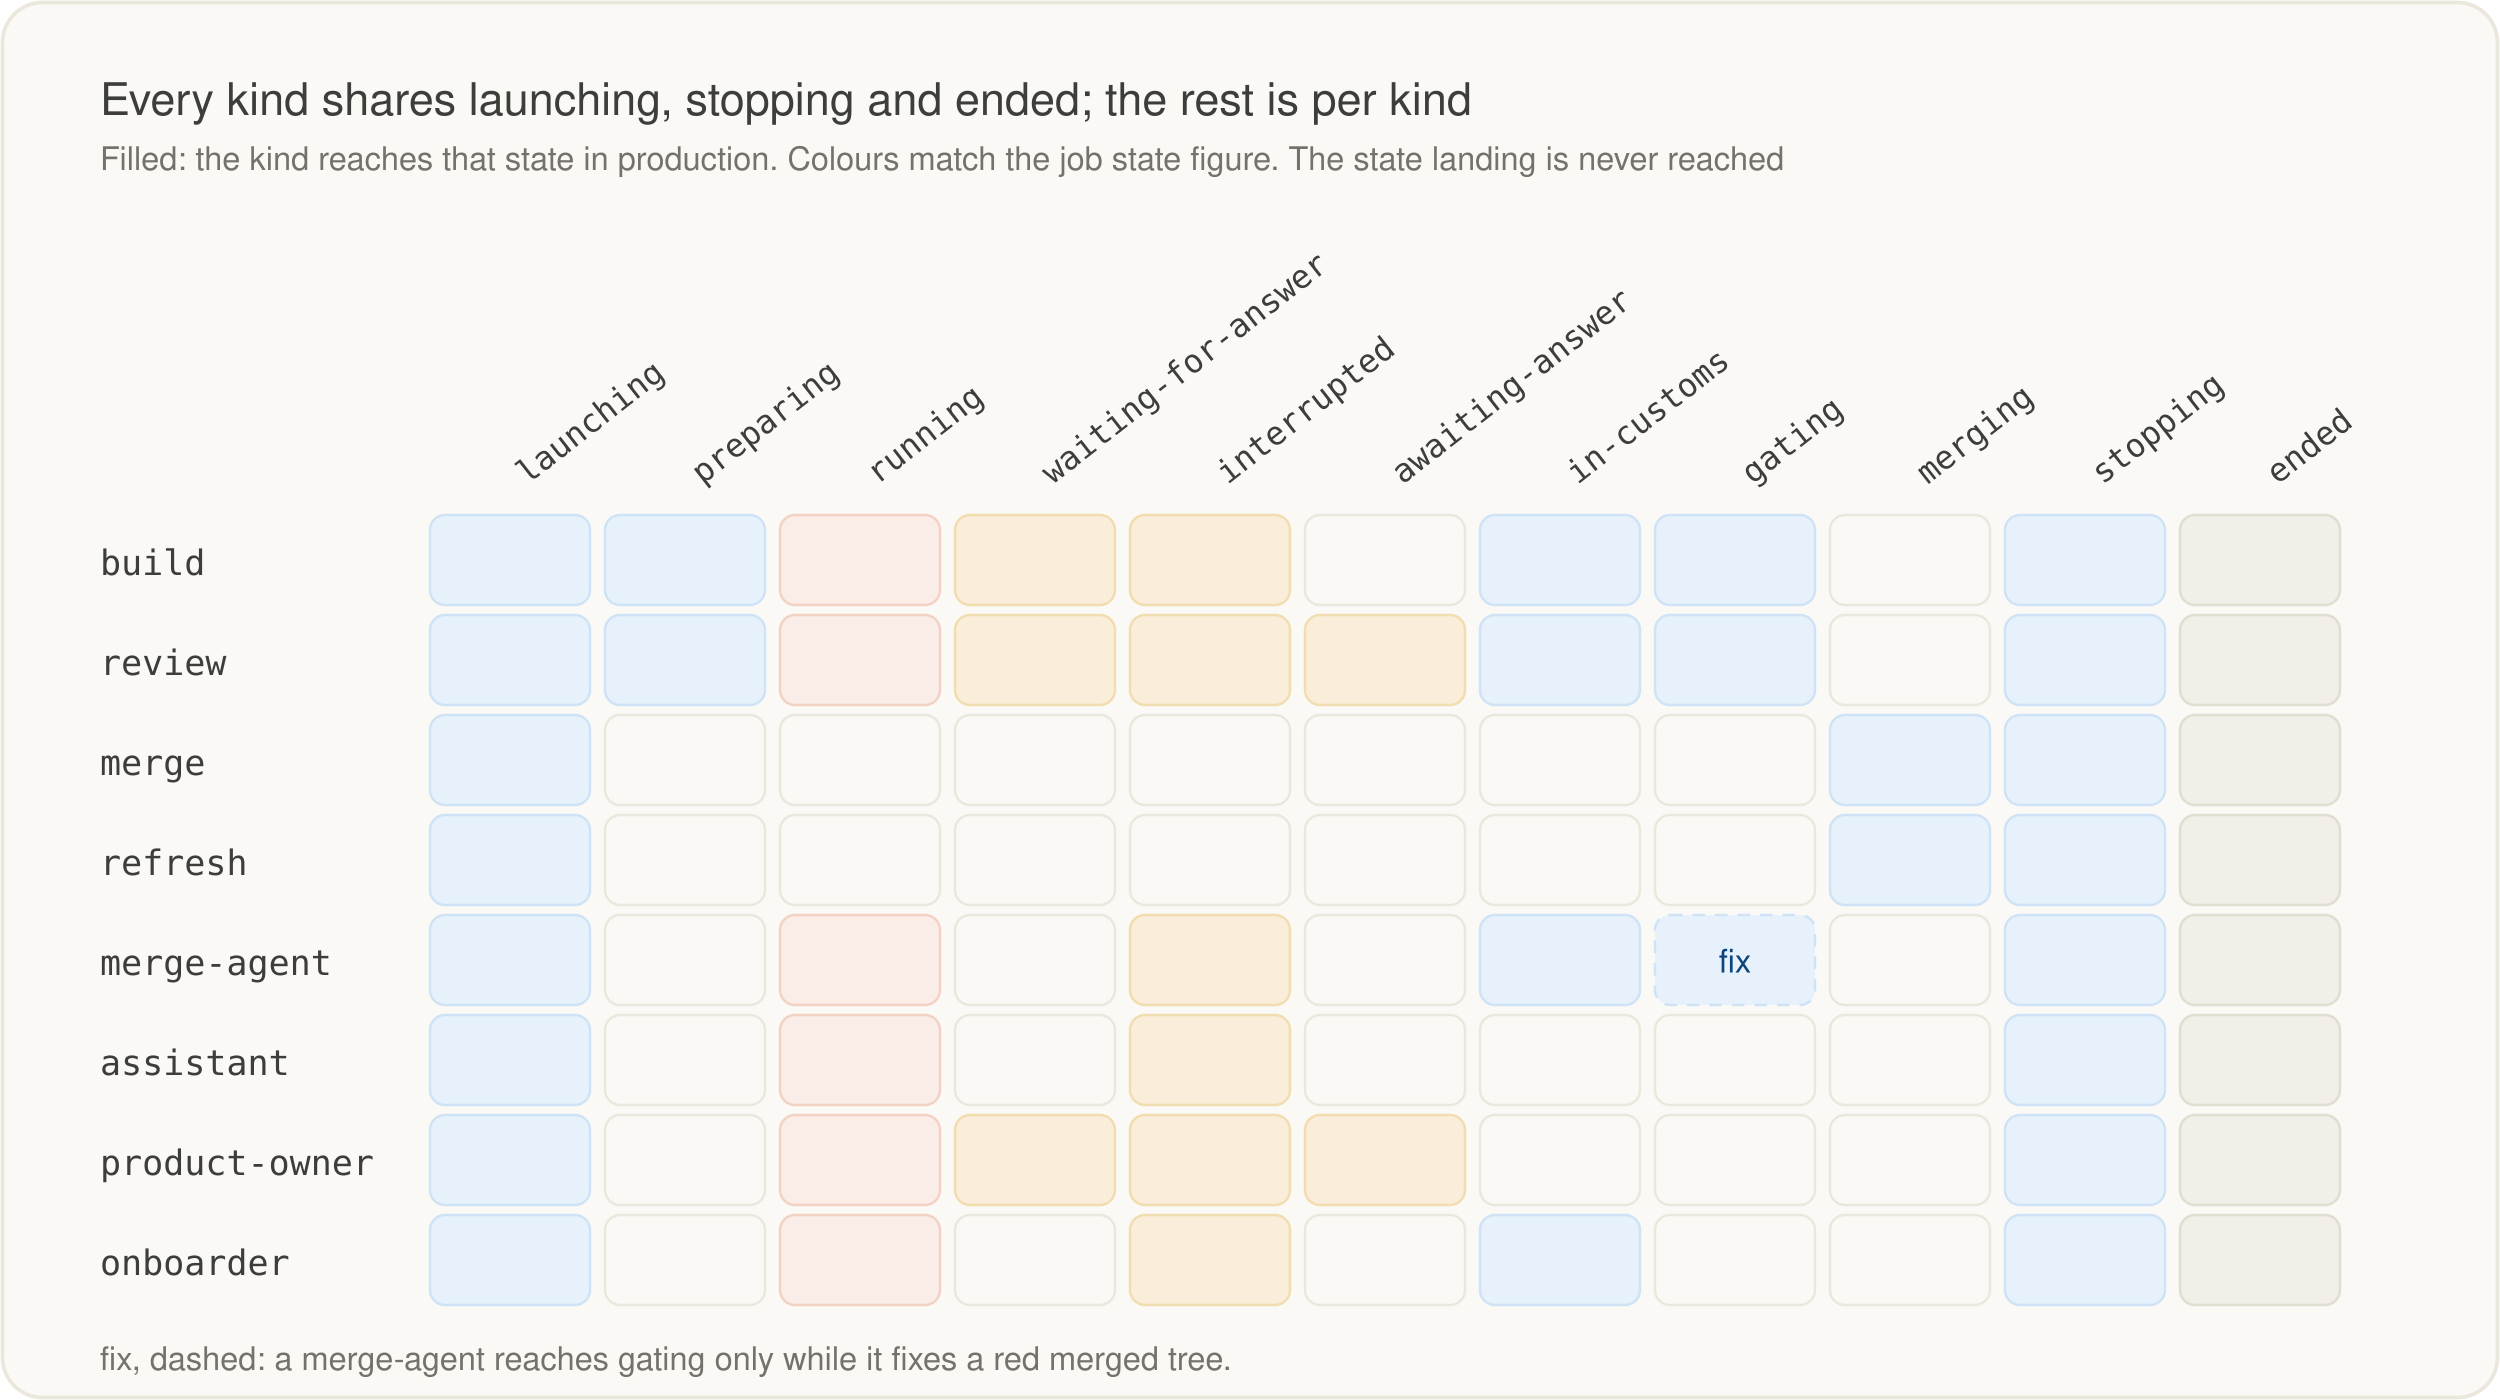
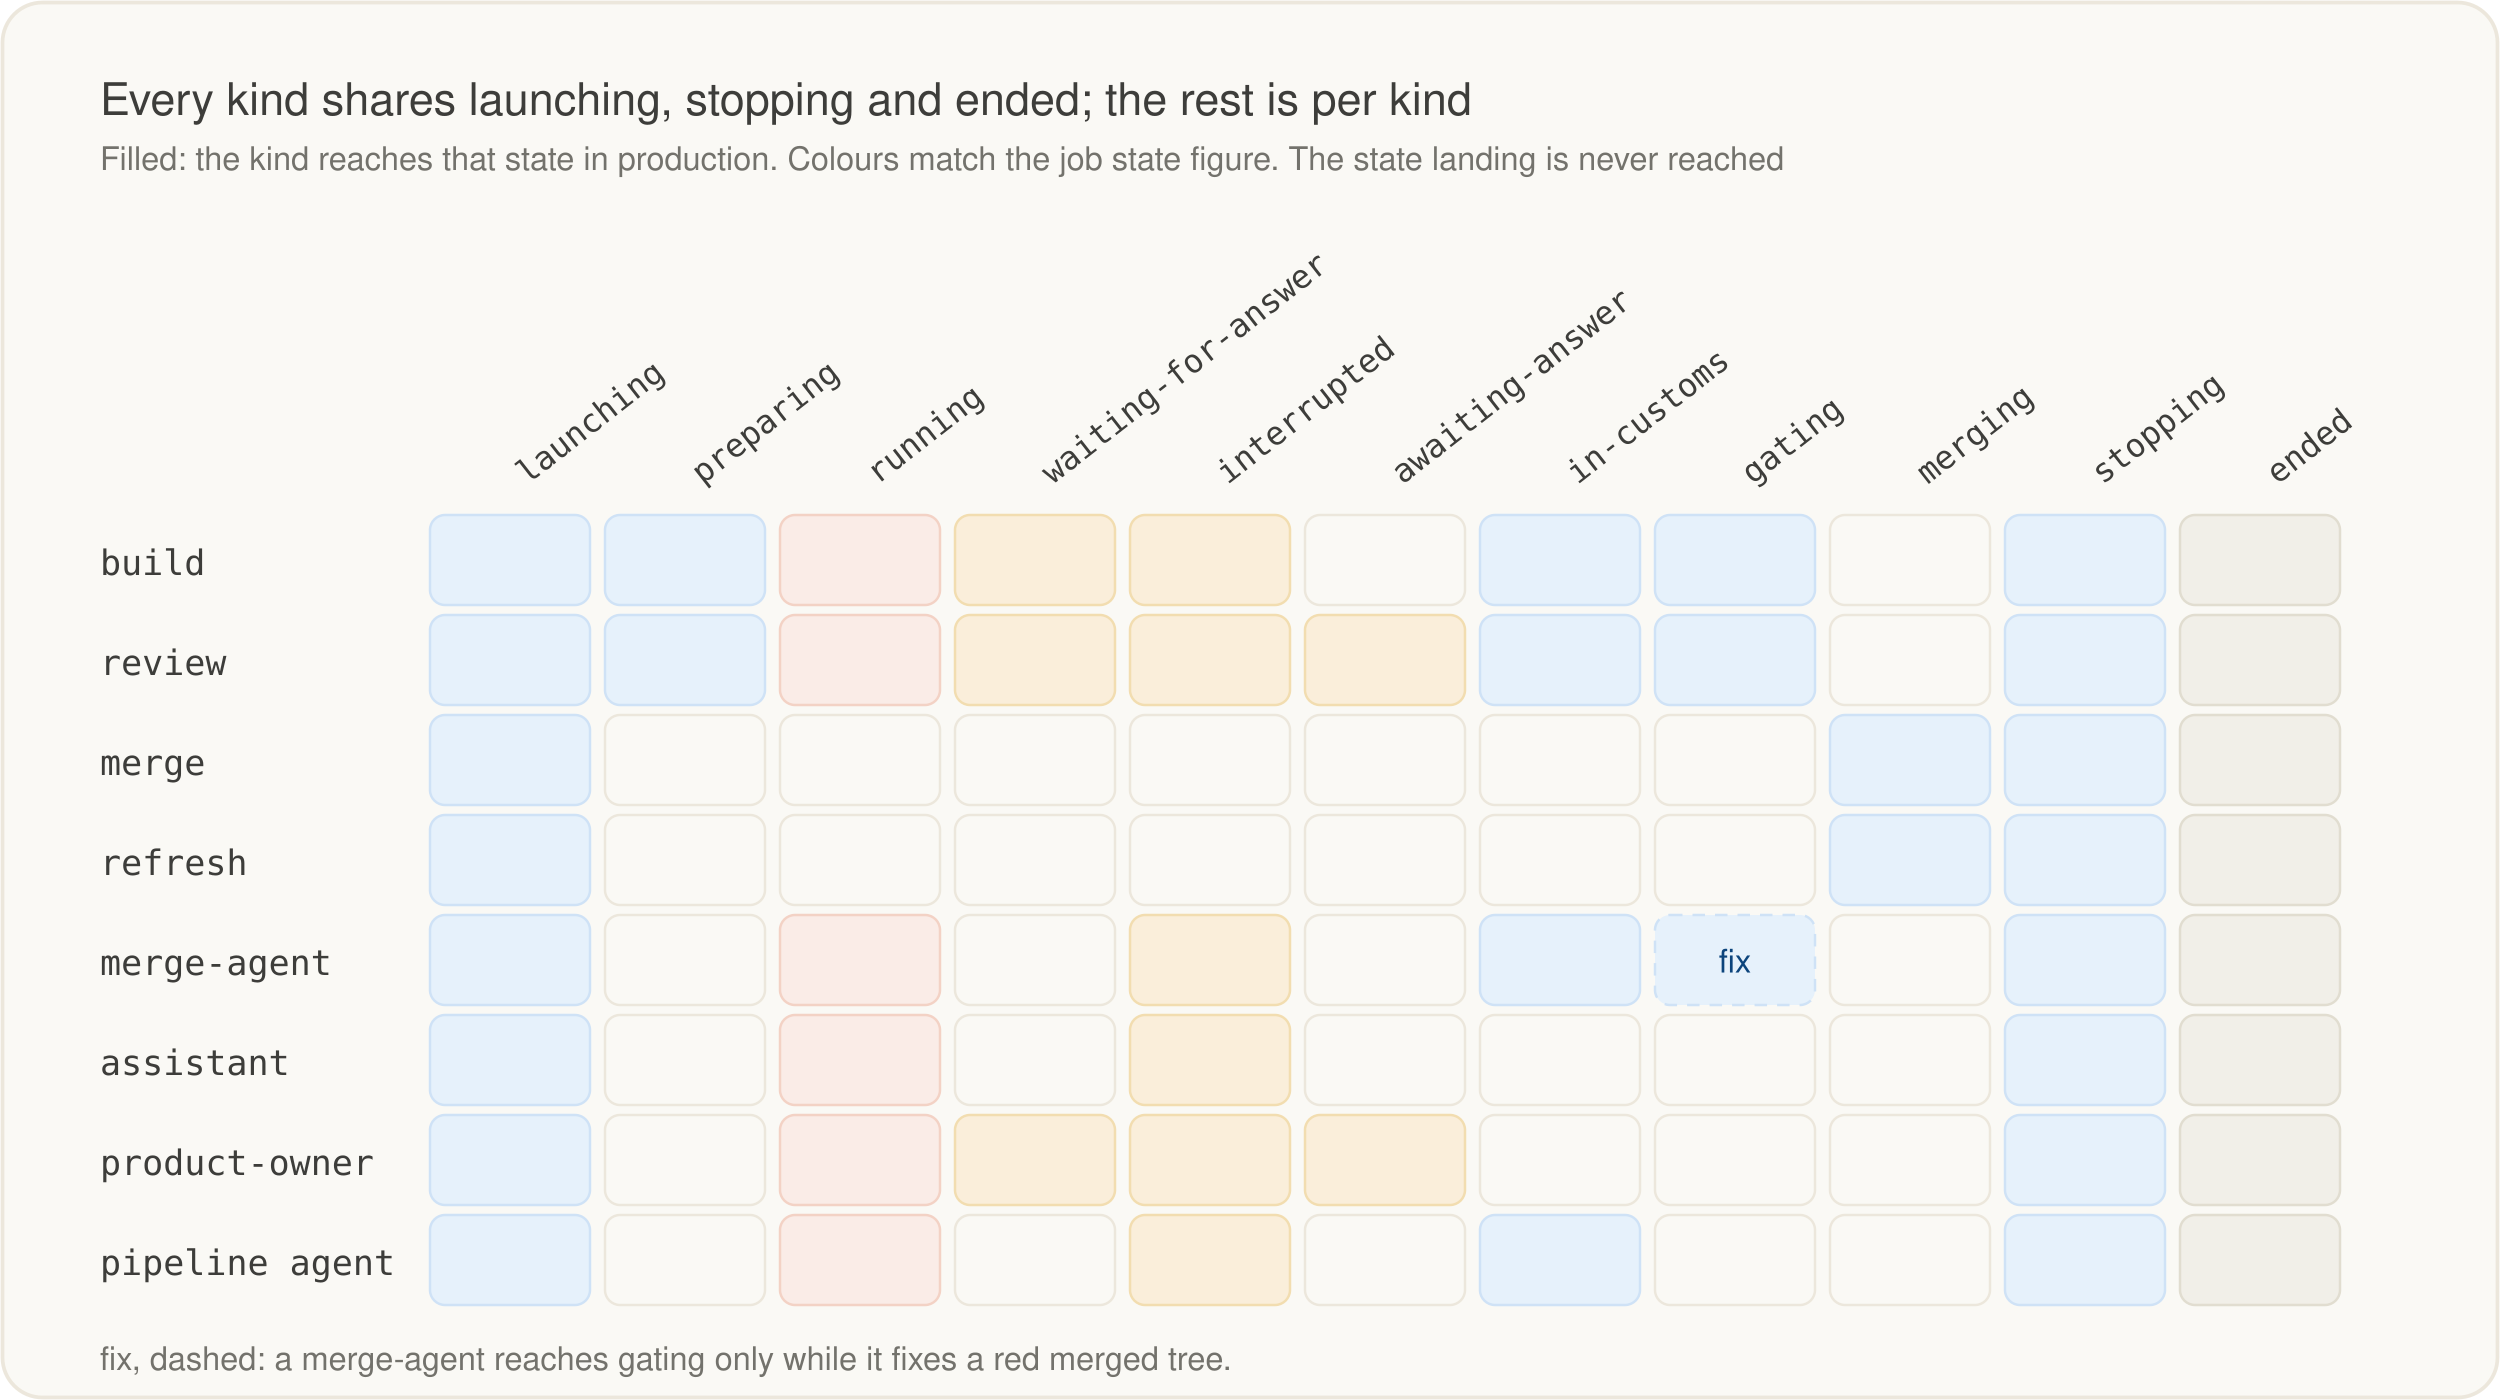
<svg xmlns="http://www.w3.org/2000/svg" width="1000" height="560" viewBox="0 0 1000 560" role="img" font-family="-apple-system,BlinkMacSystemFont,'Segoe UI',Helvetica,Arial,sans-serif">
  <defs>
    <marker id="ah" markerWidth="9" markerHeight="9" refX="6" refY="4.5" orient="auto">
      <path d="M0,0 L8,4.5 L0,9 z" fill="#73726c" />
    </marker>
    <marker id="ahp" markerWidth="9" markerHeight="9" refX="6" refY="4.5" orient="auto">
      <path d="M0,0 L8,4.5 L0,9 z" fill="#854F0B" />
    </marker>
  </defs>
  <rect x="1" y="1" width="998" height="558" rx="16" fill="#FAF9F5" stroke="#ECE7DC" stroke-width="1.5" />
  <text x="40" y="46" font-size="18" font-weight="500" fill="#3d3d3a">Every kind shares launching, stopping and ended; the rest is per kind</text>
  <text x="40" y="68" font-size="13" fill="#73726c">Filled: the kind reaches that state in production. Colours match the job state figure. The state landing is never reached</text>
  <text x="211.0" y="194" font-size="13" fill="#3d3d3a" font-weight="500" font-family="ui-monospace,Menlo,Consolas,monospace" transform="rotate(-38 211.0 194)">launching</text>
  <text x="281.0" y="194" font-size="13" fill="#3d3d3a" font-weight="500" font-family="ui-monospace,Menlo,Consolas,monospace" transform="rotate(-38 281.0 194)">preparing</text>
  <text x="351.0" y="194" font-size="13" fill="#3d3d3a" font-weight="500" font-family="ui-monospace,Menlo,Consolas,monospace" transform="rotate(-38 351.0 194)">running</text>
  <text x="421.0" y="194" font-size="13" fill="#3d3d3a" font-weight="500" font-family="ui-monospace,Menlo,Consolas,monospace" transform="rotate(-38 421.0 194)">waiting-for-answer</text>
  <text x="491.0" y="194" font-size="13" fill="#3d3d3a" font-weight="500" font-family="ui-monospace,Menlo,Consolas,monospace" transform="rotate(-38 491.0 194)">interrupted</text>
  <text x="561.0" y="194" font-size="13" fill="#3d3d3a" font-weight="500" font-family="ui-monospace,Menlo,Consolas,monospace" transform="rotate(-38 561.0 194)">awaiting-answer</text>
  <text x="631.0" y="194" font-size="13" fill="#3d3d3a" font-weight="500" font-family="ui-monospace,Menlo,Consolas,monospace" transform="rotate(-38 631.0 194)">in-customs</text>
  <text x="701.0" y="194" font-size="13" fill="#3d3d3a" font-weight="500" font-family="ui-monospace,Menlo,Consolas,monospace" transform="rotate(-38 701.0 194)">gating</text>
  <text x="771.0" y="194" font-size="13" fill="#3d3d3a" font-weight="500" font-family="ui-monospace,Menlo,Consolas,monospace" transform="rotate(-38 771.0 194)">merging</text>
  <text x="841.0" y="194" font-size="13" fill="#3d3d3a" font-weight="500" font-family="ui-monospace,Menlo,Consolas,monospace" transform="rotate(-38 841.0 194)">stopping</text>
  <text x="911.0" y="194" font-size="13" fill="#3d3d3a" font-weight="500" font-family="ui-monospace,Menlo,Consolas,monospace" transform="rotate(-38 911.0 194)">ended</text>
  <text x="40" y="230" font-size="14" fill="#3d3d3a" text-anchor="start" font-weight="500" font-family="ui-monospace,Menlo,Consolas,monospace">build</text>
  <rect x="172" y="206" width="64" height="36" rx="6" fill="#E6F1FB" stroke="#CFE2F6" />
  <rect x="242" y="206" width="64" height="36" rx="6" fill="#E6F1FB" stroke="#CFE2F6" />
  <rect x="312" y="206" width="64" height="36" rx="6" fill="#FAECE7" stroke="#F3D2C5" />
  <rect x="382" y="206" width="64" height="36" rx="6" fill="#FAEEDA" stroke="#F2DDB0" />
  <rect x="452" y="206" width="64" height="36" rx="6" fill="#FAEEDA" stroke="#F2DDB0" />
  <rect x="522" y="206" width="64" height="36" rx="6" fill="none" stroke="#ECE7DC" />
  <rect x="592" y="206" width="64" height="36" rx="6" fill="#E6F1FB" stroke="#CFE2F6" />
  <rect x="662" y="206" width="64" height="36" rx="6" fill="#E6F1FB" stroke="#CFE2F6" />
  <rect x="732" y="206" width="64" height="36" rx="6" fill="none" stroke="#ECE7DC" />
  <rect x="802" y="206" width="64" height="36" rx="6" fill="#E6F1FB" stroke="#CFE2F6" />
  <rect x="872" y="206" width="64" height="36" rx="6" fill="#F1EFE8" stroke="#E1DDD0" />
  <text x="40" y="270" font-size="14" fill="#3d3d3a" text-anchor="start" font-weight="500" font-family="ui-monospace,Menlo,Consolas,monospace">review</text>
  <rect x="172" y="246" width="64" height="36" rx="6" fill="#E6F1FB" stroke="#CFE2F6" />
  <rect x="242" y="246" width="64" height="36" rx="6" fill="#E6F1FB" stroke="#CFE2F6" />
  <rect x="312" y="246" width="64" height="36" rx="6" fill="#FAECE7" stroke="#F3D2C5" />
  <rect x="382" y="246" width="64" height="36" rx="6" fill="#FAEEDA" stroke="#F2DDB0" />
  <rect x="452" y="246" width="64" height="36" rx="6" fill="#FAEEDA" stroke="#F2DDB0" />
  <rect x="522" y="246" width="64" height="36" rx="6" fill="#FAEEDA" stroke="#F2DDB0" />
  <rect x="592" y="246" width="64" height="36" rx="6" fill="#E6F1FB" stroke="#CFE2F6" />
  <rect x="662" y="246" width="64" height="36" rx="6" fill="#E6F1FB" stroke="#CFE2F6" />
  <rect x="732" y="246" width="64" height="36" rx="6" fill="none" stroke="#ECE7DC" />
  <rect x="802" y="246" width="64" height="36" rx="6" fill="#E6F1FB" stroke="#CFE2F6" />
  <rect x="872" y="246" width="64" height="36" rx="6" fill="#F1EFE8" stroke="#E1DDD0" />
  <text x="40" y="310" font-size="14" fill="#3d3d3a" text-anchor="start" font-weight="500" font-family="ui-monospace,Menlo,Consolas,monospace">merge</text>
  <rect x="172" y="286" width="64" height="36" rx="6" fill="#E6F1FB" stroke="#CFE2F6" />
  <rect x="242" y="286" width="64" height="36" rx="6" fill="none" stroke="#ECE7DC" />
  <rect x="312" y="286" width="64" height="36" rx="6" fill="none" stroke="#ECE7DC" />
  <rect x="382" y="286" width="64" height="36" rx="6" fill="none" stroke="#ECE7DC" />
  <rect x="452" y="286" width="64" height="36" rx="6" fill="none" stroke="#ECE7DC" />
  <rect x="522" y="286" width="64" height="36" rx="6" fill="none" stroke="#ECE7DC" />
  <rect x="592" y="286" width="64" height="36" rx="6" fill="none" stroke="#ECE7DC" />
  <rect x="662" y="286" width="64" height="36" rx="6" fill="none" stroke="#ECE7DC" />
  <rect x="732" y="286" width="64" height="36" rx="6" fill="#E6F1FB" stroke="#CFE2F6" />
  <rect x="802" y="286" width="64" height="36" rx="6" fill="#E6F1FB" stroke="#CFE2F6" />
  <rect x="872" y="286" width="64" height="36" rx="6" fill="#F1EFE8" stroke="#E1DDD0" />
  <text x="40" y="350" font-size="14" fill="#3d3d3a" text-anchor="start" font-weight="500" font-family="ui-monospace,Menlo,Consolas,monospace">refresh</text>
  <rect x="172" y="326" width="64" height="36" rx="6" fill="#E6F1FB" stroke="#CFE2F6" />
  <rect x="242" y="326" width="64" height="36" rx="6" fill="none" stroke="#ECE7DC" />
  <rect x="312" y="326" width="64" height="36" rx="6" fill="none" stroke="#ECE7DC" />
  <rect x="382" y="326" width="64" height="36" rx="6" fill="none" stroke="#ECE7DC" />
  <rect x="452" y="326" width="64" height="36" rx="6" fill="none" stroke="#ECE7DC" />
  <rect x="522" y="326" width="64" height="36" rx="6" fill="none" stroke="#ECE7DC" />
  <rect x="592" y="326" width="64" height="36" rx="6" fill="none" stroke="#ECE7DC" />
  <rect x="662" y="326" width="64" height="36" rx="6" fill="none" stroke="#ECE7DC" />
  <rect x="732" y="326" width="64" height="36" rx="6" fill="#E6F1FB" stroke="#CFE2F6" />
  <rect x="802" y="326" width="64" height="36" rx="6" fill="#E6F1FB" stroke="#CFE2F6" />
  <rect x="872" y="326" width="64" height="36" rx="6" fill="#F1EFE8" stroke="#E1DDD0" />
  <text x="40" y="390" font-size="14" fill="#3d3d3a" text-anchor="start" font-weight="500" font-family="ui-monospace,Menlo,Consolas,monospace">merge-agent</text>
  <rect x="172" y="366" width="64" height="36" rx="6" fill="#E6F1FB" stroke="#CFE2F6" />
  <rect x="242" y="366" width="64" height="36" rx="6" fill="none" stroke="#ECE7DC" />
  <rect x="312" y="366" width="64" height="36" rx="6" fill="#FAECE7" stroke="#F3D2C5" />
  <rect x="382" y="366" width="64" height="36" rx="6" fill="none" stroke="#ECE7DC" />
  <rect x="452" y="366" width="64" height="36" rx="6" fill="#FAEEDA" stroke="#F2DDB0" />
  <rect x="522" y="366" width="64" height="36" rx="6" fill="none" stroke="#ECE7DC" />
  <rect x="592" y="366" width="64" height="36" rx="6" fill="#E6F1FB" stroke="#CFE2F6" />
  <rect x="662" y="366" width="64" height="36" rx="6" fill="#E6F1FB" stroke="#CFE2F6" stroke-dasharray="5 4" />
  <text x="694.0" y="389" font-size="13" fill="#0C447C" text-anchor="middle" font-weight="500">fix</text>
  <rect x="732" y="366" width="64" height="36" rx="6" fill="none" stroke="#ECE7DC" />
  <rect x="802" y="366" width="64" height="36" rx="6" fill="#E6F1FB" stroke="#CFE2F6" />
  <rect x="872" y="366" width="64" height="36" rx="6" fill="#F1EFE8" stroke="#E1DDD0" />
  <text x="40" y="430" font-size="14" fill="#3d3d3a" text-anchor="start" font-weight="500" font-family="ui-monospace,Menlo,Consolas,monospace">assistant</text>
  <rect x="172" y="406" width="64" height="36" rx="6" fill="#E6F1FB" stroke="#CFE2F6" />
  <rect x="242" y="406" width="64" height="36" rx="6" fill="none" stroke="#ECE7DC" />
  <rect x="312" y="406" width="64" height="36" rx="6" fill="#FAECE7" stroke="#F3D2C5" />
  <rect x="382" y="406" width="64" height="36" rx="6" fill="none" stroke="#ECE7DC" />
  <rect x="452" y="406" width="64" height="36" rx="6" fill="#FAEEDA" stroke="#F2DDB0" />
  <rect x="522" y="406" width="64" height="36" rx="6" fill="none" stroke="#ECE7DC" />
  <rect x="592" y="406" width="64" height="36" rx="6" fill="none" stroke="#ECE7DC" />
  <rect x="662" y="406" width="64" height="36" rx="6" fill="none" stroke="#ECE7DC" />
  <rect x="732" y="406" width="64" height="36" rx="6" fill="none" stroke="#ECE7DC" />
  <rect x="802" y="406" width="64" height="36" rx="6" fill="#E6F1FB" stroke="#CFE2F6" />
  <rect x="872" y="406" width="64" height="36" rx="6" fill="#F1EFE8" stroke="#E1DDD0" />
  <text x="40" y="470" font-size="14" fill="#3d3d3a" text-anchor="start" font-weight="500" font-family="ui-monospace,Menlo,Consolas,monospace">product-owner</text>
  <rect x="172" y="446" width="64" height="36" rx="6" fill="#E6F1FB" stroke="#CFE2F6" />
  <rect x="242" y="446" width="64" height="36" rx="6" fill="none" stroke="#ECE7DC" />
  <rect x="312" y="446" width="64" height="36" rx="6" fill="#FAECE7" stroke="#F3D2C5" />
  <rect x="382" y="446" width="64" height="36" rx="6" fill="#FAEEDA" stroke="#F2DDB0" />
  <rect x="452" y="446" width="64" height="36" rx="6" fill="#FAEEDA" stroke="#F2DDB0" />
  <rect x="522" y="446" width="64" height="36" rx="6" fill="#FAEEDA" stroke="#F2DDB0" />
  <rect x="592" y="446" width="64" height="36" rx="6" fill="none" stroke="#ECE7DC" />
  <rect x="662" y="446" width="64" height="36" rx="6" fill="none" stroke="#ECE7DC" />
  <rect x="732" y="446" width="64" height="36" rx="6" fill="none" stroke="#ECE7DC" />
  <rect x="802" y="446" width="64" height="36" rx="6" fill="#E6F1FB" stroke="#CFE2F6" />
  <rect x="872" y="446" width="64" height="36" rx="6" fill="#F1EFE8" stroke="#E1DDD0" />
-   <text x="40" y="510" font-size="14" fill="#3d3d3a" text-anchor="start" font-weight="500" font-family="ui-monospace,Menlo,Consolas,monospace">onboarder</text>
+   <text x="40" y="510" font-size="14" fill="#3d3d3a" text-anchor="start" font-weight="500" font-family="ui-monospace,Menlo,Consolas,monospace">pipeline agent</text>
  <rect x="172" y="486" width="64" height="36" rx="6" fill="#E6F1FB" stroke="#CFE2F6" />
  <rect x="242" y="486" width="64" height="36" rx="6" fill="none" stroke="#ECE7DC" />
  <rect x="312" y="486" width="64" height="36" rx="6" fill="#FAECE7" stroke="#F3D2C5" />
  <rect x="382" y="486" width="64" height="36" rx="6" fill="none" stroke="#ECE7DC" />
  <rect x="452" y="486" width="64" height="36" rx="6" fill="#FAEEDA" stroke="#F2DDB0" />
  <rect x="522" y="486" width="64" height="36" rx="6" fill="none" stroke="#ECE7DC" />
  <rect x="592" y="486" width="64" height="36" rx="6" fill="#E6F1FB" stroke="#CFE2F6" />
  <rect x="662" y="486" width="64" height="36" rx="6" fill="none" stroke="#ECE7DC" />
  <rect x="732" y="486" width="64" height="36" rx="6" fill="none" stroke="#ECE7DC" />
  <rect x="802" y="486" width="64" height="36" rx="6" fill="#E6F1FB" stroke="#CFE2F6" />
  <rect x="872" y="486" width="64" height="36" rx="6" fill="#F1EFE8" stroke="#E1DDD0" />
  <text x="40" y="548" font-size="13" fill="#73726c" text-anchor="start" font-weight="400">fix, dashed: a merge-agent reaches gating only while it fixes a red merged tree.</text>
</svg>
